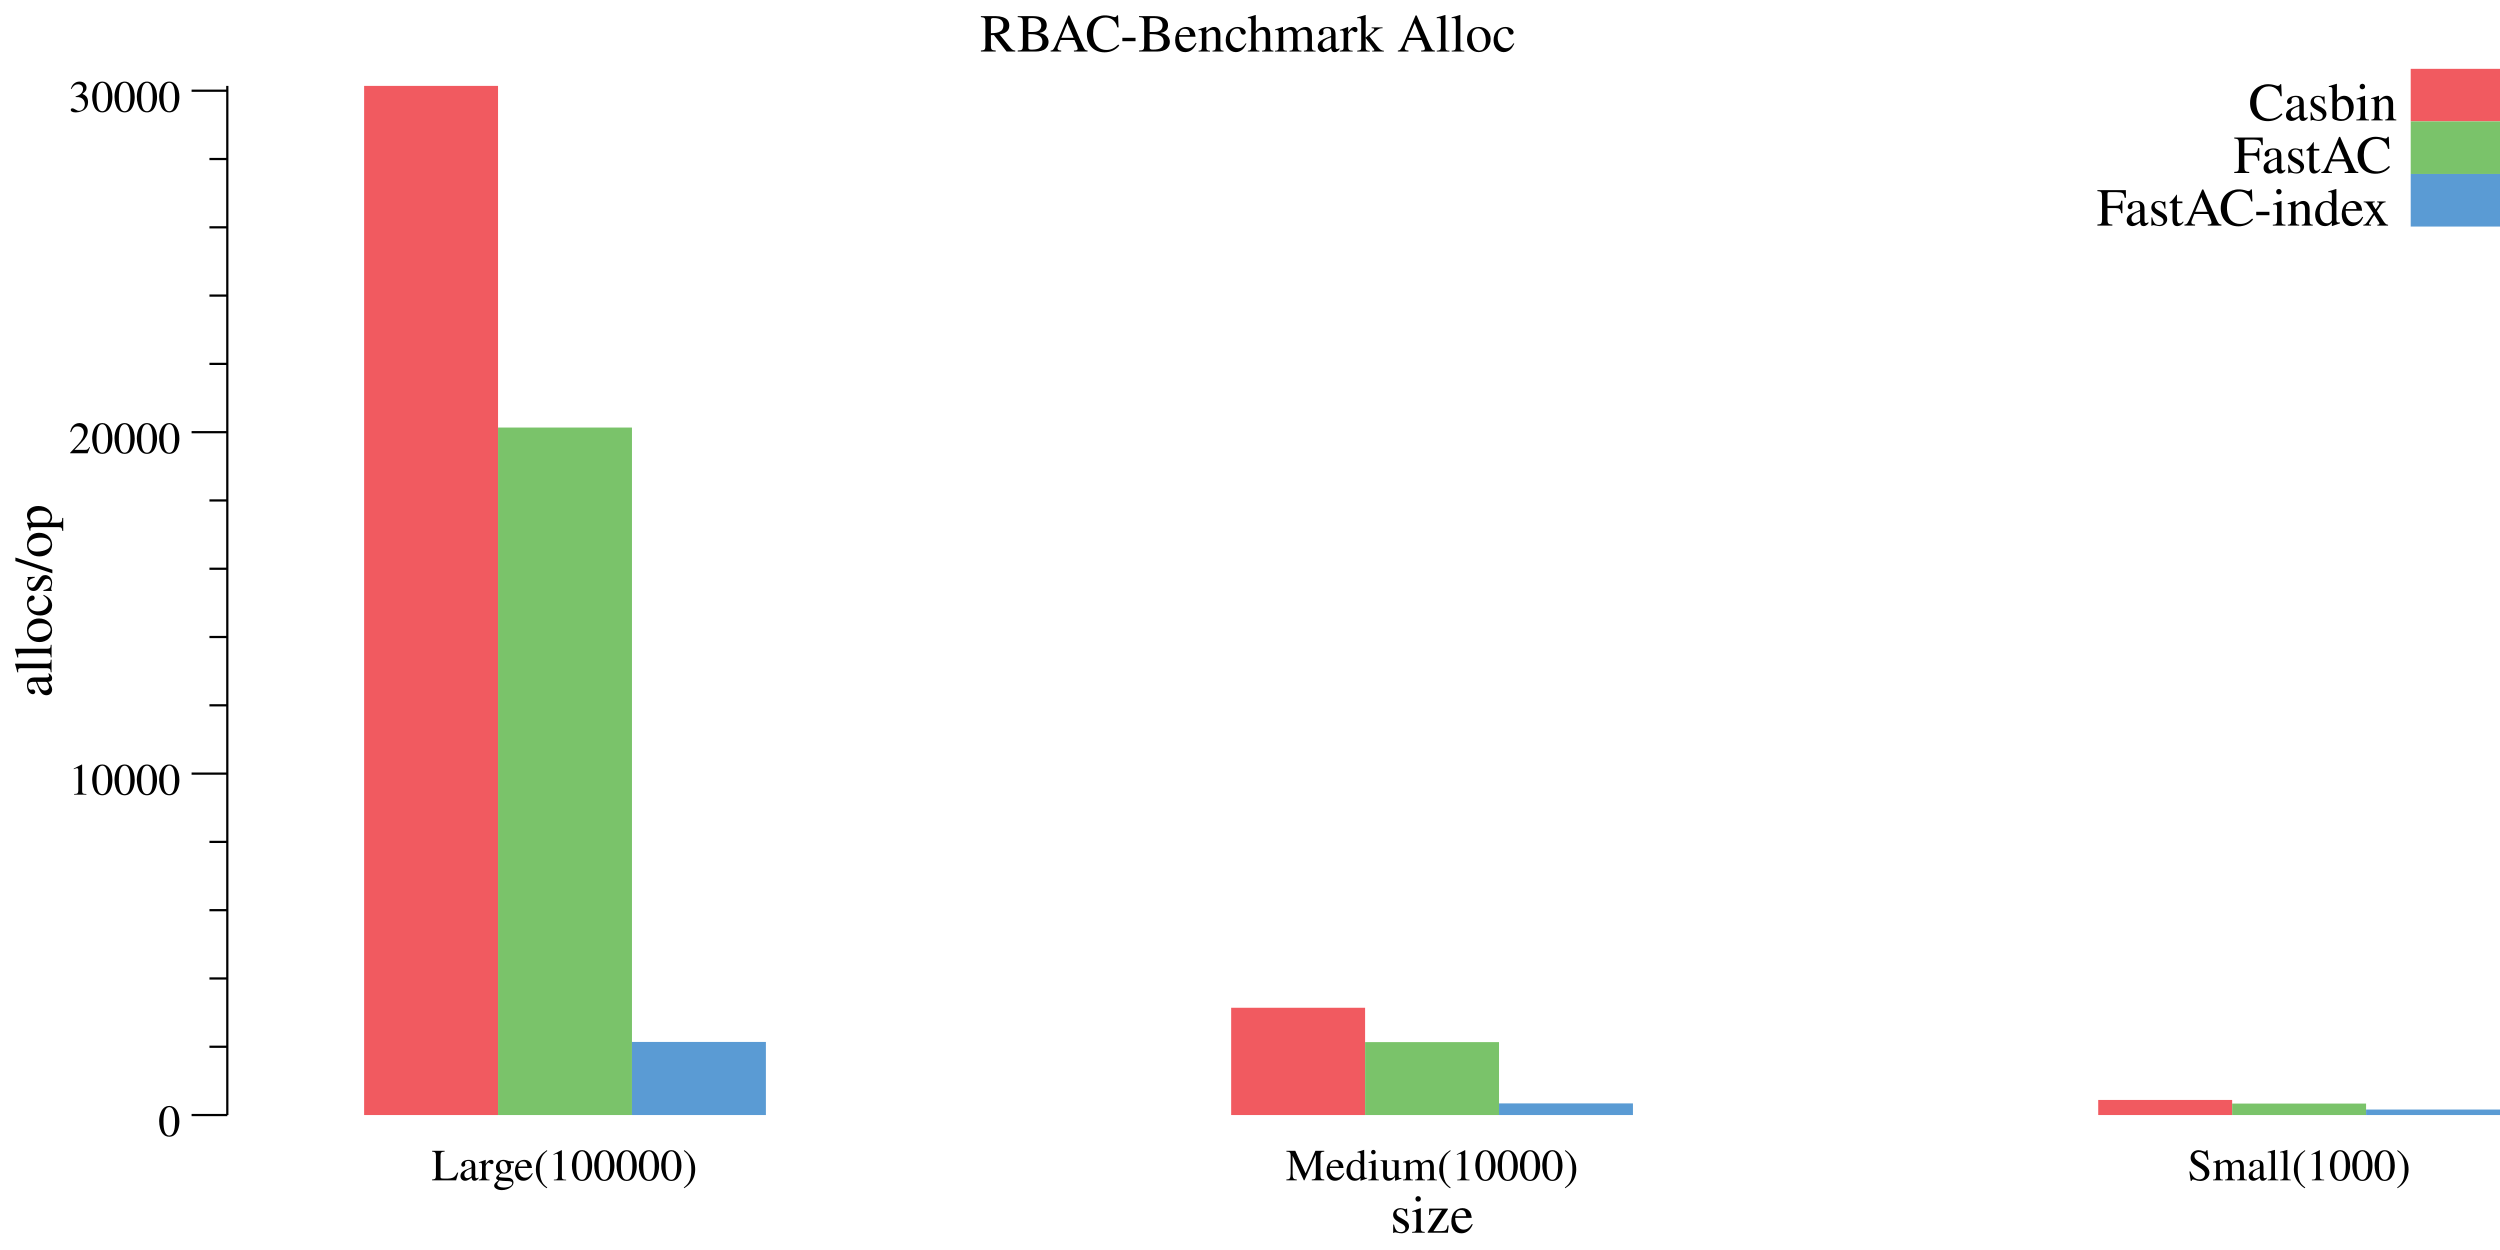
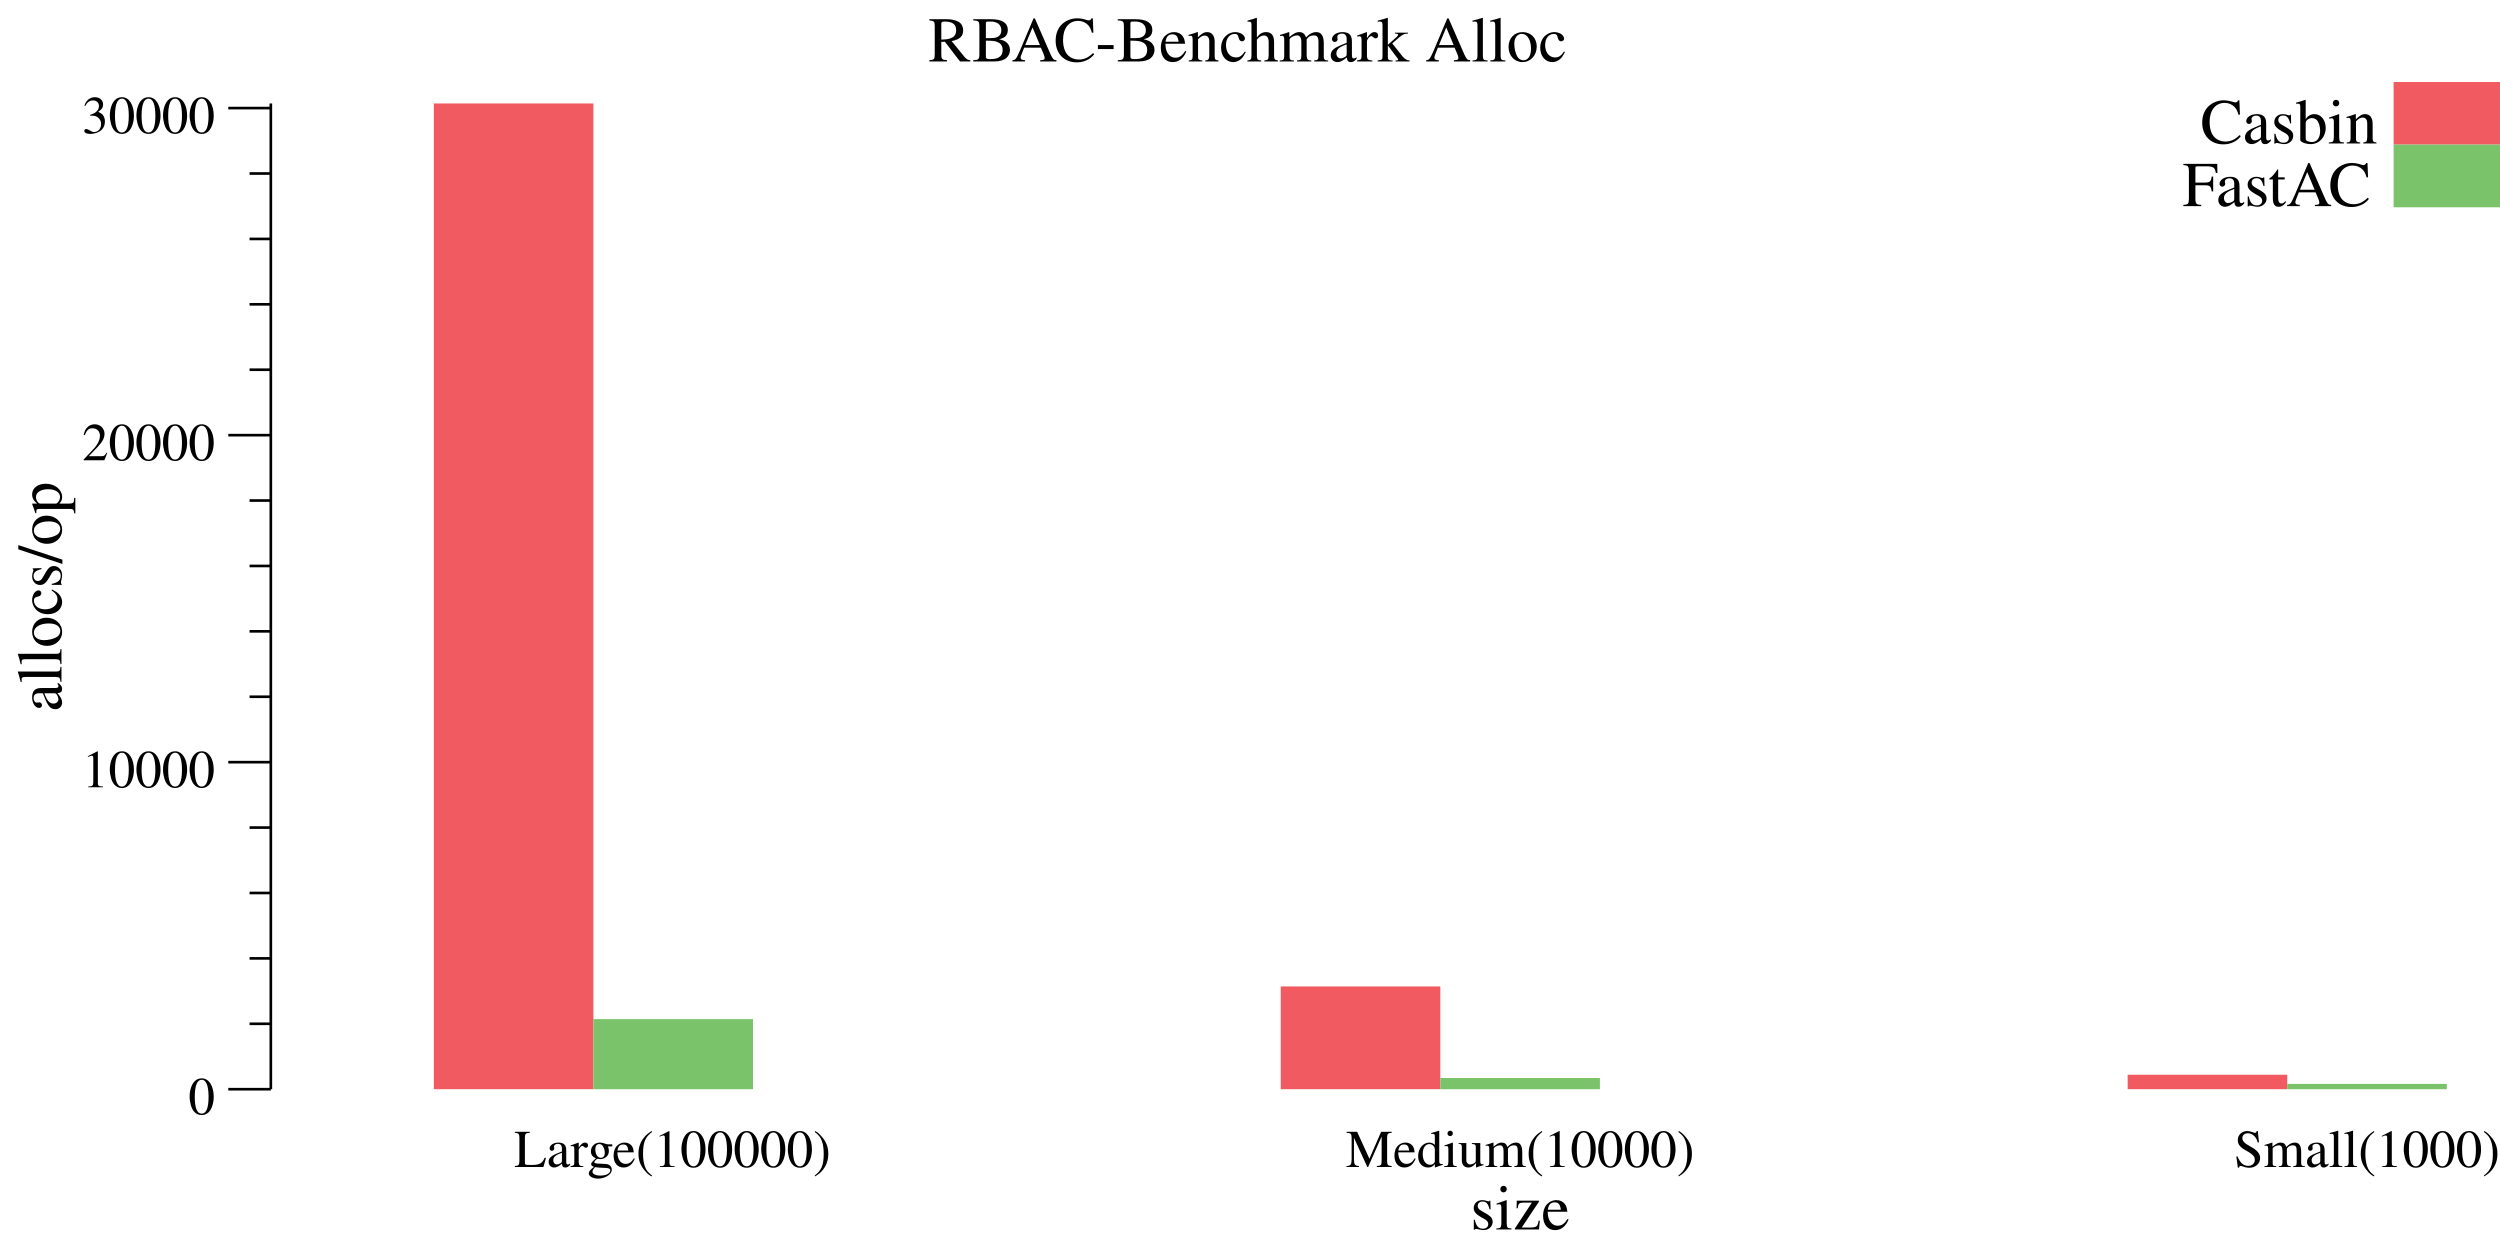
- <svg xmlns="http://www.w3.org/2000/svg" width="560pt" height="280pt" viewBox="0 0 560 280">
-   <g transform="scale(1, -1) translate(0, -280)">
-     <path d="M0,0L560,0L560,280L0,280Z" style="fill:#FFFFFF" />
-     <text x="219.51" y="-268.45" transform="scale(1, -1)" style="font-family:Times;font-weight:normal;font-style:normal;font-size:12px">RBAC-Benchmark Alloc</text>
-     <text x="311.45" y="-3.861" transform="scale(1, -1)" style="font-family:Times;font-weight:normal;font-style:normal;font-size:12px">size</text>
+ <svg xmlns="http://www.w3.org/2000/svg" width="470pt" height="235pt" viewBox="0 0 470 235">
+   <g transform="scale(1, -1) translate(0, -235)">
+     <path d="M0,0L470,0L470,235L0,235Z" style="fill:#FFFFFF" />
+     <text x="174.51" y="-223.45" transform="scale(1, -1)" style="font-family:Times;font-weight:normal;font-style:normal;font-size:12px">RBAC-Benchmark Alloc</text>
+     <text x="276.45" y="-3.861" transform="scale(1, -1)" style="font-family:Times;font-weight:normal;font-style:normal;font-size:12px">size</text>
    <text x="96.666" y="-15.602" transform="scale(1, -1)" style="font-family:Times;font-weight:normal;font-style:normal;font-size:10px">Large(100000)</text>
-     <text x="288.01" y="-15.602" transform="scale(1, -1)" style="font-family:Times;font-weight:normal;font-style:normal;font-size:10px">Medium(10000)</text>
-     <text x="490" y="-15.602" transform="scale(1, -1)" style="font-family:Times;font-weight:normal;font-style:normal;font-size:10px">Small(1000)</text>
+     <text x="253.01" y="-15.602" transform="scale(1, -1)" style="font-family:Times;font-weight:normal;font-style:normal;font-size:10px">Medium(10000)</text>
+     <text x="420" y="-15.602" transform="scale(1, -1)" style="font-family:Times;font-weight:normal;font-style:normal;font-size:10px">Small(1000)</text>
    <g transform="rotate(90)">
-       <text x="123.83" y="11.555" transform="scale(1, -1)" style="font-family:Times;font-weight:normal;font-style:normal;font-size:12px">allocs/op</text>
+       <text x="101.23" y="11.555" transform="scale(1, -1)" style="font-family:Times;font-weight:normal;font-style:normal;font-size:12px">allocs/op</text>
    </g>
    <text x="35.416" y="-25.509" transform="scale(1, -1)" style="font-family:Times;font-weight:normal;font-style:normal;font-size:10px">0</text>
-     <text x="15.416" y="-101.99" transform="scale(1, -1)" style="font-family:Times;font-weight:normal;font-style:normal;font-size:10px">10000</text>
-     <text x="15.416" y="-178.47" transform="scale(1, -1)" style="font-family:Times;font-weight:normal;font-style:normal;font-size:10px">20000</text>
-     <text x="15.416" y="-254.96" transform="scale(1, -1)" style="font-family:Times;font-weight:normal;font-style:normal;font-size:10px">30000</text>
+     <text x="15.416" y="-86.991" transform="scale(1, -1)" style="font-family:Times;font-weight:normal;font-style:normal;font-size:10px">10000</text>
+     <text x="15.416" y="-148.47" transform="scale(1, -1)" style="font-family:Times;font-weight:normal;font-style:normal;font-size:10px">20000</text>
+     <text x="15.416" y="-209.96" transform="scale(1, -1)" style="font-family:Times;font-weight:normal;font-style:normal;font-size:10px">30000</text>
    <path d="M42.916,30.23L50.916,30.23" style="fill:none;stroke:#000000;stroke-width:0.5" />
-     <path d="M42.916,106.71L50.916,106.71" style="fill:none;stroke:#000000;stroke-width:0.5" />
-     <path d="M42.916,183.19L50.916,183.19" style="fill:none;stroke:#000000;stroke-width:0.5" />
-     <path d="M42.916,259.68L50.916,259.68" style="fill:none;stroke:#000000;stroke-width:0.5" />
-     <path d="M46.916,45.527L50.916,45.527" style="fill:none;stroke:#000000;stroke-width:0.5" />
-     <path d="M46.916,60.823L50.916,60.823" style="fill:none;stroke:#000000;stroke-width:0.5" />
-     <path d="M46.916,76.12L50.916,76.12" style="fill:none;stroke:#000000;stroke-width:0.5" />
-     <path d="M46.916,91.416L50.916,91.416" style="fill:none;stroke:#000000;stroke-width:0.5" />
-     <path d="M46.916,122.01L50.916,122.01" style="fill:none;stroke:#000000;stroke-width:0.5" />
-     <path d="M46.916,137.31L50.916,137.31" style="fill:none;stroke:#000000;stroke-width:0.5" />
-     <path d="M46.916,152.6L50.916,152.6" style="fill:none;stroke:#000000;stroke-width:0.5" />
-     <path d="M46.916,167.9L50.916,167.9" style="fill:none;stroke:#000000;stroke-width:0.5" />
-     <path d="M46.916,198.49L50.916,198.49" style="fill:none;stroke:#000000;stroke-width:0.5" />
-     <path d="M46.916,213.79L50.916,213.79" style="fill:none;stroke:#000000;stroke-width:0.5" />
-     <path d="M46.916,229.08L50.916,229.08" style="fill:none;stroke:#000000;stroke-width:0.5" />
-     <path d="M46.916,244.38L50.916,244.38" style="fill:none;stroke:#000000;stroke-width:0.5" />
-     <path d="M50.916,30.23L50.916,260.76" style="fill:none;stroke:#000000;stroke-width:0.5" />
-     <path d="M81.563,30.23L81.563,260.76L111.56,260.76L111.56,30.23Z" style="fill:#F15A60" />
-     <path d="M275.78,30.23L275.78,54.261L305.78,54.261L305.78,30.23Z" style="fill:#F15A60" />
-     <path d="M470,30.23L470,33.611L500,33.611L500,30.23Z" style="fill:#F15A60" />
-     <path d="M111.56,30.23L111.56,184.23L141.56,184.23L141.56,30.23Z" style="fill:#7AC36A" />
-     <path d="M305.78,30.23L305.78,46.567L335.78,46.567L335.78,30.23Z" style="fill:#7AC36A" />
-     <path d="M500,30.23L500,32.8L530,32.8L530,30.23Z" style="fill:#7AC36A" />
-     <path d="M141.56,30.23L141.56,46.605L171.56,46.605L171.56,30.23Z" style="fill:#5A9BD4" />
-     <path d="M335.78,30.23L335.78,32.839L365.78,32.839L365.78,30.23Z" style="fill:#5A9BD4" />
-     <path d="M530,30.23L530,31.462L560,31.462L560,30.23Z" style="fill:#5A9BD4" />
-     <path d="M540,252.81L540,264.58L560,264.58L560,252.81Z" style="fill:#F15A60" />
-     <text x="503.67" y="-253.03" transform="scale(1, -1)" style="font-family:Times;font-weight:normal;font-style:normal;font-size:12px">Casbin</text>
-     <path d="M540,241.03L540,252.81L560,252.81L560,241.03Z" style="fill:#7AC36A" />
-     <text x="500.33" y="-241.25" transform="scale(1, -1)" style="font-family:Times;font-weight:normal;font-style:normal;font-size:12px">FastAC</text>
-     <path d="M540,229.25L540,241.03L560,241.03L560,229.25Z" style="fill:#5A9BD4" />
-     <text x="469.67" y="-229.47" transform="scale(1, -1)" style="font-family:Times;font-weight:normal;font-style:normal;font-size:12px">FastAC-index</text>
+     <path d="M42.916,91.713L50.916,91.713" style="fill:none;stroke:#000000;stroke-width:0.5" />
+     <path d="M42.916,153.19L50.916,153.19" style="fill:none;stroke:#000000;stroke-width:0.5" />
+     <path d="M42.916,214.68L50.916,214.68" style="fill:none;stroke:#000000;stroke-width:0.5" />
+     <path d="M46.916,42.527L50.916,42.527" style="fill:none;stroke:#000000;stroke-width:0.5" />
+     <path d="M46.916,54.823L50.916,54.823" style="fill:none;stroke:#000000;stroke-width:0.5" />
+     <path d="M46.916,67.12L50.916,67.12" style="fill:none;stroke:#000000;stroke-width:0.5" />
+     <path d="M46.916,79.416L50.916,79.416" style="fill:none;stroke:#000000;stroke-width:0.5" />
+     <path d="M46.916,104.01L50.916,104.01" style="fill:none;stroke:#000000;stroke-width:0.5" />
+     <path d="M46.916,116.31L50.916,116.31" style="fill:none;stroke:#000000;stroke-width:0.5" />
+     <path d="M46.916,128.6L50.916,128.6" style="fill:none;stroke:#000000;stroke-width:0.5" />
+     <path d="M46.916,140.9L50.916,140.9" style="fill:none;stroke:#000000;stroke-width:0.5" />
+     <path d="M46.916,165.49L50.916,165.49" style="fill:none;stroke:#000000;stroke-width:0.5" />
+     <path d="M46.916,177.79L50.916,177.79" style="fill:none;stroke:#000000;stroke-width:0.5" />
+     <path d="M46.916,190.08L50.916,190.08" style="fill:none;stroke:#000000;stroke-width:0.5" />
+     <path d="M46.916,202.38L50.916,202.38" style="fill:none;stroke:#000000;stroke-width:0.5" />
+     <path d="M50.916,30.23L50.916,215.55" style="fill:none;stroke:#000000;stroke-width:0.5" />
+     <path d="M81.563,30.23L81.563,215.55L111.56,215.55L111.56,30.23Z" style="fill:#F15A60" />
+     <path d="M240.78,30.23L240.78,49.548L270.78,49.548L270.78,30.23Z" style="fill:#F15A60" />
+     <path d="M400,30.23L400,32.948L430,32.948L430,30.23Z" style="fill:#F15A60" />
+     <path d="M111.56,30.23L111.56,43.406L141.56,43.406L141.56,30.23Z" style="fill:#7AC36A" />
+     <path d="M270.78,30.23L270.78,32.339L300.78,32.339L300.78,30.23Z" style="fill:#7AC36A" />
+     <path d="M430,30.23L430,31.233L460,31.233L460,30.23Z" style="fill:#7AC36A" />
+     <path d="M450,207.81L450,219.58L470,219.58L470,207.81Z" style="fill:#F15A60" />
+     <text x="413.67" y="-208.03" transform="scale(1, -1)" style="font-family:Times;font-weight:normal;font-style:normal;font-size:12px">Casbin</text>
+     <path d="M450,196.03L450,207.81L470,207.81L470,196.03Z" style="fill:#7AC36A" />
+     <text x="410.33" y="-196.25" transform="scale(1, -1)" style="font-family:Times;font-weight:normal;font-style:normal;font-size:12px">FastAC</text>
  </g>
</svg>
